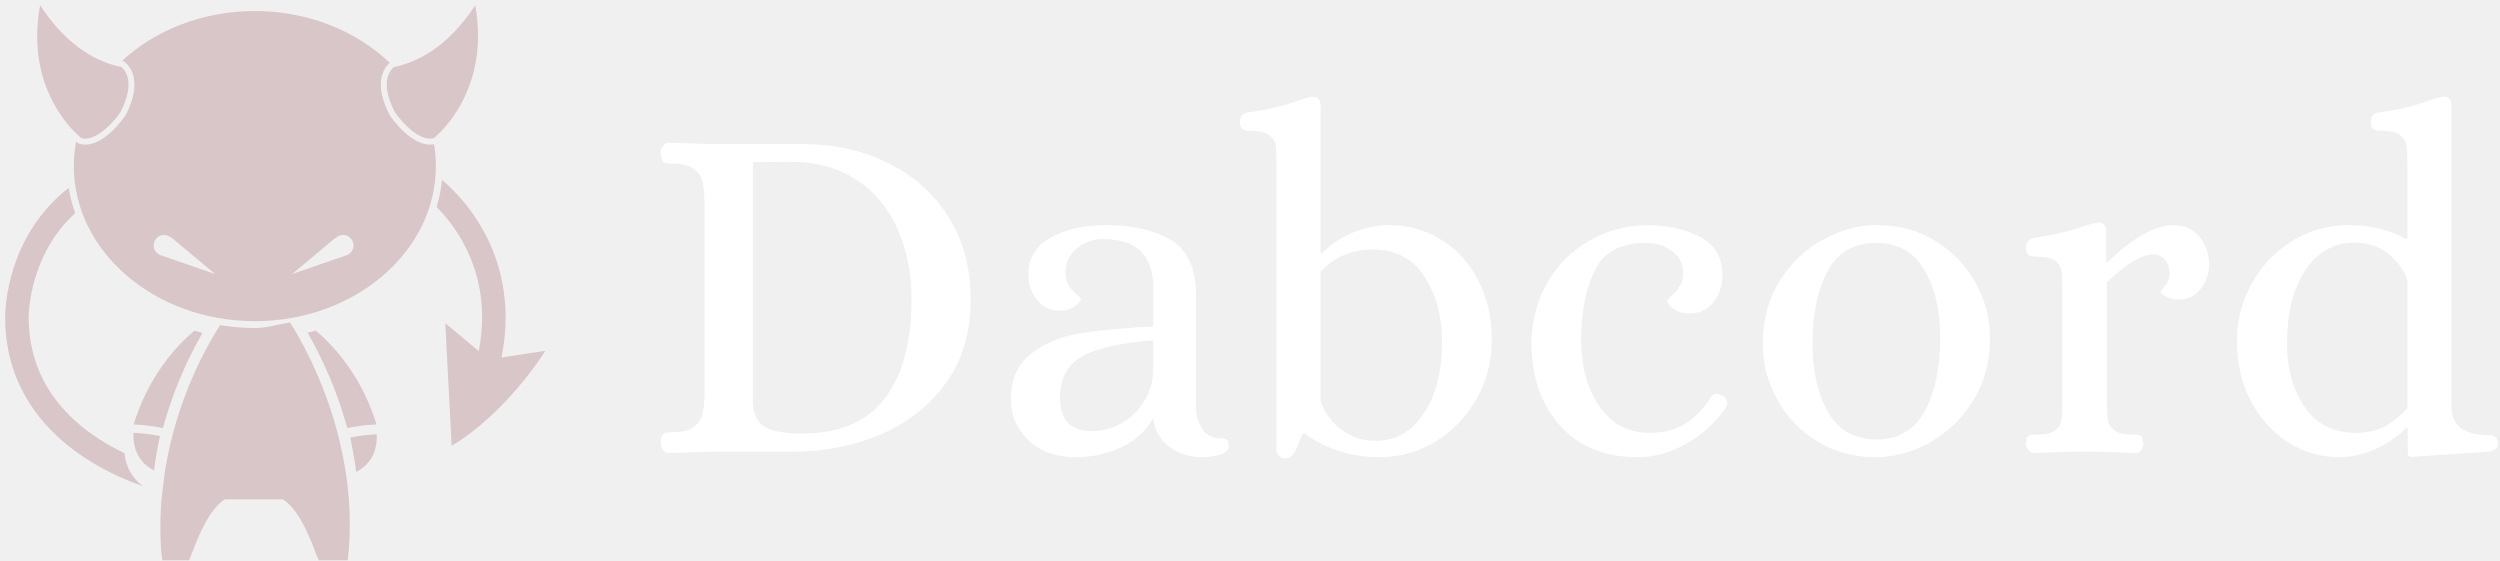
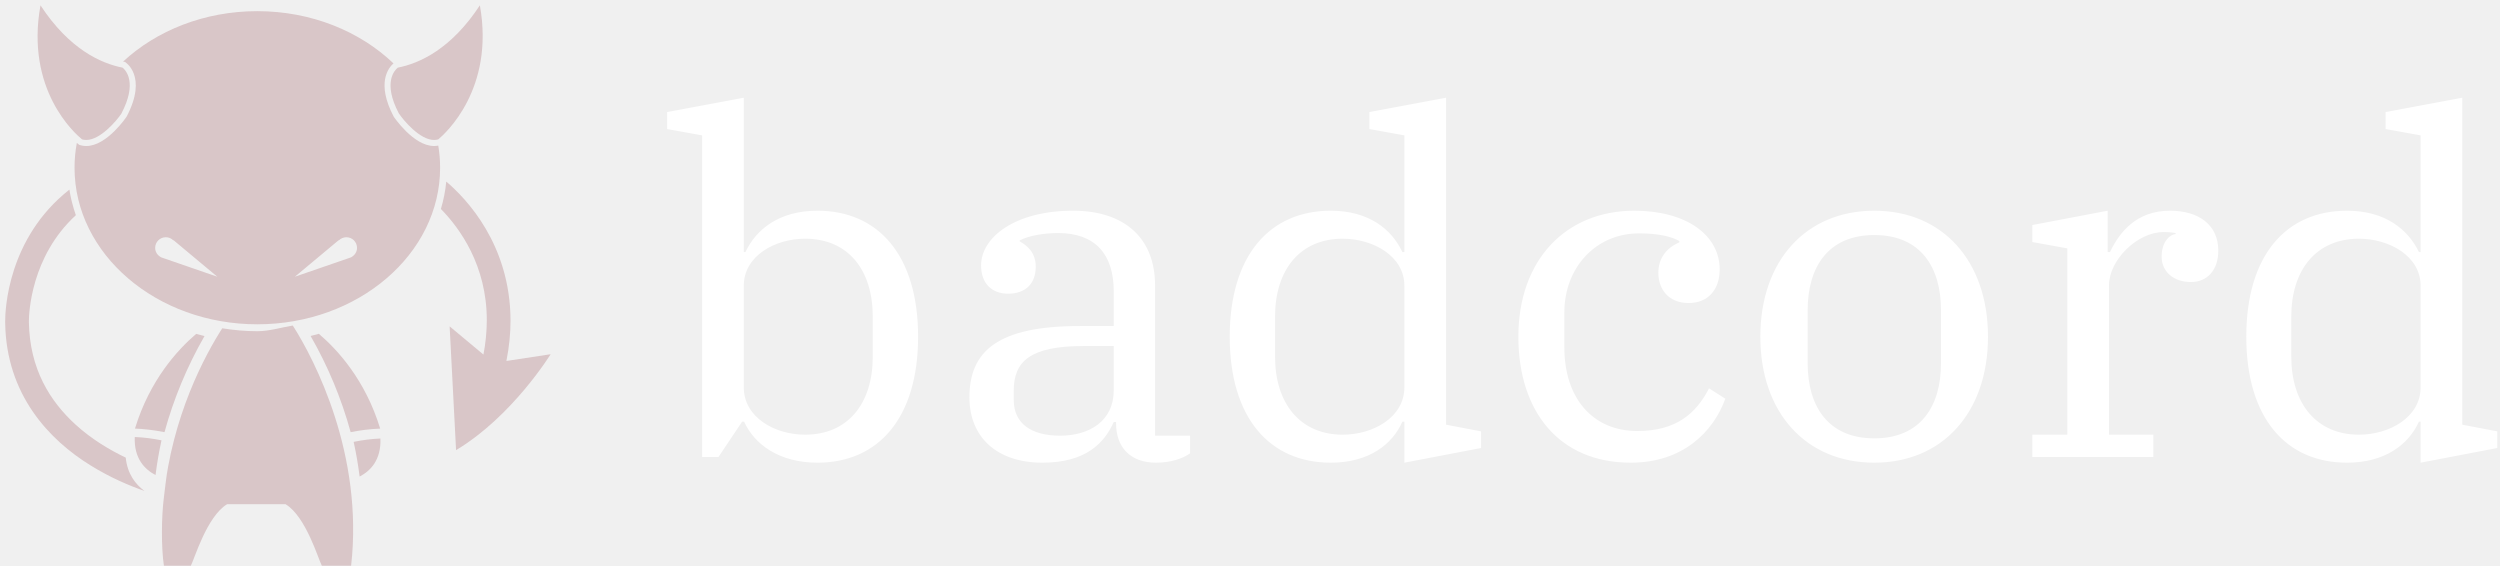
- <svg xmlns="http://www.w3.org/2000/svg" data-v-423bf9ae="" viewBox="0 0 415 93" class="iconLeft">
-   <g data-v-423bf9ae="" id="ad1e28b0-76f1-44af-99be-570d6dc34966" fill="#FFFFFF" transform="matrix(5.774783,0,0,5.774783,106.2091,1.455028)">
-     <path d="M0.84 12.77L0.84 12.77Q0.73 12.77 0.67 12.68L0.67 12.68L0.67 12.68Q0.60 12.59 0.60 12.46L0.60 12.46L0.60 12.46Q0.62 12.25 0.69 12.21L0.69 12.21L0.69 12.21Q0.76 12.17 0.95 12.17L0.95 12.17L0.95 12.17Q1.36 12.17 1.55 12.02L1.55 12.02L1.55 12.02Q1.75 11.87 1.80 11.66L1.80 11.66L1.80 11.66Q1.85 11.44 1.86 11.09L1.86 11.09L1.86 5.53L1.86 5.53Q1.85 5.18 1.80 4.96L1.80 4.96L1.80 4.96Q1.75 4.75 1.55 4.60L1.55 4.60L1.55 4.60Q1.36 4.45 0.95 4.45L0.95 4.45L0.87 4.45L0.87 4.45Q0.73 4.45 0.67 4.40L0.67 4.40L0.67 4.40Q0.62 4.35 0.60 4.16L0.60 4.16L0.60 4.16Q0.60 4.03 0.67 3.94L0.67 3.94L0.67 3.94Q0.73 3.85 0.84 3.85L0.84 3.85L0.84 3.85Q1.76 3.89 2.51 3.89L2.51 3.89L4.69 3.89L4.69 3.89Q6.03 3.89 7.13 4.43L7.13 4.43L7.13 4.43Q8.23 4.97 8.87 5.98L8.87 5.98L8.87 5.98Q9.51 6.99 9.51 8.36L9.51 8.36L9.51 8.36Q9.51 9.79 8.79 10.77L8.79 10.77L8.79 10.77Q8.06 11.76 6.91 12.24L6.91 12.24L6.91 12.24Q5.75 12.73 4.44 12.73L4.44 12.73L2.51 12.73L2.51 12.73Q1.76 12.73 0.84 12.77L0.84 12.77ZM4.65 12.21L4.65 12.21Q6.29 12.21 7.05 11.19L7.05 11.19L7.05 11.19Q7.81 10.18 7.81 8.36L7.81 8.36L7.81 8.36Q7.81 7.21 7.40 6.31L7.40 6.31L7.40 6.31Q6.99 5.40 6.20 4.90L6.20 4.90L6.20 4.90Q5.42 4.40 4.34 4.40L4.34 4.40L3.25 4.41L3.25 11.26L3.25 11.26Q3.25 11.80 3.58 12.01L3.58 12.01L3.58 12.01Q3.91 12.21 4.65 12.21L4.65 12.21ZM12.54 12.89L12.54 12.89Q11.70 12.89 11.19 12.42L11.19 12.42L11.19 12.42Q10.67 11.94 10.67 11.23L10.67 11.23L10.67 11.23Q10.67 10.35 11.26 9.91L11.26 9.91L11.26 9.91Q11.84 9.46 12.66 9.33L12.66 9.33L12.66 9.33Q13.47 9.20 14.76 9.13L14.76 9.13L14.76 8.02L14.76 8.02Q14.76 7.34 14.41 6.98L14.41 6.98L14.41 6.98Q14.07 6.62 13.31 6.62L13.31 6.62L13.31 6.62Q12.88 6.62 12.56 6.89L12.56 6.89L12.56 6.89Q12.24 7.15 12.24 7.60L12.24 7.60L12.24 7.60Q12.24 7.83 12.34 7.97L12.34 7.97L12.34 7.97Q12.45 8.12 12.57 8.22L12.57 8.22L12.57 8.22Q12.68 8.32 12.68 8.33L12.68 8.33L12.68 8.33Q12.68 8.41 12.51 8.55L12.51 8.55L12.51 8.55Q12.33 8.68 12.08 8.68L12.08 8.68L12.08 8.68Q11.66 8.68 11.42 8.37L11.42 8.37L11.42 8.37Q11.17 8.06 11.17 7.64L11.17 7.64L11.17 7.64Q11.17 6.92 11.82 6.57L11.82 6.57L11.82 6.57Q12.47 6.22 13.40 6.22L13.40 6.22L13.40 6.22Q14.55 6.22 15.27 6.65L15.27 6.65L15.27 6.65Q15.99 7.08 15.99 8.26L15.99 8.26L15.99 11.52L15.99 11.52Q16.00 11.82 16.17 12.08L16.17 12.08L16.17 12.08Q16.34 12.35 16.72 12.35L16.72 12.35L16.72 12.35Q16.83 12.35 16.88 12.39L16.88 12.39L16.88 12.39Q16.93 12.43 16.93 12.57L16.93 12.57L16.93 12.57Q16.93 12.74 16.67 12.82L16.67 12.82L16.67 12.82Q16.41 12.89 16.16 12.89L16.16 12.89L16.16 12.89Q15.62 12.89 15.22 12.59L15.22 12.59L15.22 12.59Q14.81 12.28 14.76 11.76L14.76 11.76L14.76 11.76Q14.46 12.31 13.85 12.60L13.85 12.60L13.85 12.60Q13.24 12.89 12.54 12.89L12.54 12.89ZM12.99 12.14L12.99 12.14Q13.47 12.14 13.87 11.90L13.87 11.90L13.87 11.90Q14.28 11.66 14.52 11.25L14.52 11.25L14.52 11.25Q14.76 10.84 14.76 10.33L14.76 10.33L14.76 9.53L14.76 9.53Q13.29 9.65 12.68 10.01L12.68 10.01L12.68 10.01Q12.08 10.37 12.08 11.19L12.08 11.19L12.08 11.19Q12.08 12.14 12.99 12.14L12.99 12.14ZM18.56 12.92L18.56 12.92Q18.44 12.92 18.37 12.85L18.37 12.85L18.37 12.85Q18.30 12.77 18.30 12.64L18.30 12.64L18.30 4.47L18.30 4.47Q18.30 4.10 18.28 3.93L18.28 3.93L18.28 3.93Q18.26 3.77 18.10 3.64L18.10 3.64L18.10 3.64Q17.95 3.51 17.58 3.51L17.58 3.51L17.58 3.51Q17.42 3.51 17.33 3.46L17.33 3.46L17.33 3.46Q17.25 3.42 17.25 3.23L17.25 3.23L17.25 3.23Q17.25 3.15 17.30 3.07L17.30 3.07L17.30 3.07Q17.36 3.00 17.47 2.98L17.47 2.98L17.47 2.98Q18.35 2.86 18.98 2.62L18.98 2.62L18.98 2.62Q19.18 2.55 19.31 2.53L19.31 2.53L19.35 2.53L19.35 2.53Q19.57 2.53 19.57 2.80L19.57 2.80L19.57 7.03L19.61 7.03L19.61 7.03Q20.02 6.62 20.53 6.42L20.53 6.42L20.53 6.42Q21.04 6.22 21.55 6.22L21.55 6.22L21.55 6.22Q22.37 6.22 23.04 6.64L23.04 6.64L23.04 6.64Q23.72 7.06 24.10 7.81L24.10 7.81L24.10 7.81Q24.49 8.55 24.49 9.51L24.49 9.51L24.49 9.51Q24.49 10.44 24.05 11.22L24.05 11.22L24.05 11.22Q23.60 12.00 22.86 12.45L22.86 12.45L22.86 12.45Q22.12 12.89 21.28 12.89L21.28 12.89L21.28 12.89Q20.03 12.89 19.12 12.21L19.12 12.21L19.05 12.21L19.05 12.21Q19.00 12.32 18.93 12.52L18.93 12.52L18.93 12.52Q18.86 12.71 18.77 12.82L18.77 12.82L18.77 12.82Q18.69 12.92 18.56 12.92L18.56 12.92ZM21.15 12.42L21.15 12.42Q22.01 12.42 22.53 11.64L22.53 11.64L22.53 11.64Q23.06 10.86 23.06 9.56L23.06 9.56L23.06 9.56Q23.06 8.47 22.55 7.69L22.55 7.69L22.55 7.69Q22.05 6.92 21.06 6.92L21.06 6.92L21.06 6.92Q20.17 6.92 19.57 7.56L19.57 7.56L19.57 11.26L19.57 11.26Q19.61 11.48 19.82 11.75L19.82 11.75L19.82 11.75Q20.02 12.03 20.36 12.22L20.36 12.22L20.36 12.22Q20.71 12.42 21.15 12.42L21.15 12.42ZM28.69 12.89L28.69 12.89Q27.26 12.89 26.45 11.98L26.45 11.98L26.45 11.98Q25.63 11.07 25.63 9.55L25.63 9.55L25.63 9.55Q25.66 8.60 26.10 7.85L26.10 7.85L26.10 7.85Q26.54 7.10 27.29 6.67L27.29 6.67L27.29 6.67Q28.03 6.24 28.92 6.22L28.92 6.22L28.92 6.22Q29.82 6.22 30.47 6.55L30.47 6.55L30.47 6.55Q31.12 6.89 31.12 7.67L31.12 7.67L31.12 7.67Q31.12 8.11 30.86 8.44L30.86 8.44L30.86 8.44Q30.60 8.76 30.17 8.76L30.17 8.76L30.17 8.76Q29.90 8.76 29.71 8.62L29.71 8.62L29.71 8.62Q29.53 8.48 29.53 8.39L29.53 8.39L29.53 8.39Q29.53 8.37 29.65 8.26L29.65 8.26L29.65 8.26Q29.78 8.15 29.88 7.99L29.88 7.99L29.88 7.99Q29.99 7.83 29.99 7.62L29.99 7.62L29.99 7.62Q29.99 7.18 29.67 6.96L29.67 6.96L29.67 6.96Q29.36 6.73 28.91 6.73L28.91 6.73L28.91 6.73Q27.83 6.73 27.45 7.53L27.45 7.53L27.45 7.53Q27.06 8.32 27.06 9.51L27.06 9.51L27.06 9.51Q27.06 10.68 27.59 11.44L27.59 11.44L27.59 11.44Q28.13 12.19 29.01 12.19L29.01 12.19L29.01 12.19Q29.61 12.19 30.04 11.94L30.04 11.94L30.04 11.94Q30.46 11.68 30.81 11.14L30.81 11.14L30.81 11.14Q30.86 11.07 30.95 11.07L30.95 11.07L30.95 11.07Q31.02 11.07 31.11 11.12L31.11 11.12L31.11 11.12Q31.18 11.14 31.22 11.21L31.22 11.21L31.22 11.21Q31.26 11.28 31.26 11.35L31.26 11.35L31.26 11.35Q31.26 11.40 31.22 11.47L31.22 11.47L31.22 11.47Q30.76 12.12 30.07 12.51L30.07 12.51L30.07 12.51Q29.39 12.89 28.69 12.89L28.69 12.89ZM35.55 12.89L35.55 12.89Q34.59 12.89 33.85 12.44L33.85 12.44L33.85 12.44Q33.11 11.98 32.70 11.24L32.70 11.24L32.70 11.24Q32.28 10.49 32.28 9.65L32.28 9.65L32.28 9.65Q32.28 8.60 32.77 7.82L32.77 7.82L32.77 7.82Q33.26 7.04 34.02 6.63L34.02 6.63L34.02 6.63Q34.78 6.22 35.55 6.22L35.55 6.22L35.55 6.22Q36.50 6.22 37.24 6.67L37.24 6.67L37.24 6.67Q37.98 7.13 38.40 7.88L38.40 7.88L38.40 7.88Q38.81 8.62 38.81 9.46L38.81 9.46L38.81 9.46Q38.81 10.51 38.31 11.29L38.31 11.29L38.31 11.29Q37.81 12.07 37.06 12.48L37.06 12.48L37.06 12.48Q36.30 12.89 35.55 12.89L35.55 12.89ZM35.55 12.38L35.55 12.38Q36.50 12.38 36.94 11.56L36.94 11.56L36.94 11.56Q37.38 10.75 37.38 9.46L37.38 9.46L37.38 9.46Q37.38 8.26 36.92 7.50L36.92 7.50L36.92 7.50Q36.47 6.73 35.55 6.73L35.55 6.73L35.55 6.73Q34.58 6.73 34.15 7.53L34.15 7.53L34.15 7.53Q33.71 8.33 33.71 9.62L33.71 9.62L33.71 9.62Q33.71 10.82 34.16 11.60L34.16 11.60L34.16 11.60Q34.61 12.38 35.55 12.38L35.55 12.38ZM40.07 12.77L40.07 12.77Q39.97 12.77 39.91 12.68L39.91 12.68L39.91 12.68Q39.84 12.60 39.84 12.49L39.84 12.49L39.84 12.49Q39.86 12.31 39.93 12.27L39.93 12.27L39.93 12.27Q40.00 12.24 40.18 12.24L40.18 12.24L40.18 12.24Q40.54 12.24 40.70 12.11L40.70 12.11L40.70 12.11Q40.85 11.98 40.87 11.82L40.87 11.82L40.87 11.82Q40.89 11.65 40.89 11.28L40.89 11.28L40.89 8.08L40.89 8.08Q40.89 7.71 40.87 7.55L40.87 7.55L40.87 7.55Q40.85 7.38 40.70 7.25L40.70 7.25L40.70 7.25Q40.54 7.13 40.18 7.13L40.18 7.13L40.18 7.13Q40.01 7.13 39.93 7.08L39.93 7.08L39.93 7.08Q39.84 7.03 39.84 6.85L39.84 6.85L39.84 6.85Q39.84 6.76 39.90 6.69L39.90 6.69L39.90 6.69Q39.96 6.61 40.07 6.59L40.07 6.59L40.07 6.59Q40.98 6.45 41.57 6.23L41.57 6.23L41.57 6.23Q41.80 6.16 41.89 6.15L41.89 6.15L41.93 6.15L41.93 6.15Q42.15 6.15 42.15 6.41L42.15 6.41L42.15 7.28L42.20 7.28L42.20 7.28Q42.69 6.79 43.19 6.50L43.19 6.50L43.19 6.50Q43.69 6.22 44.10 6.22L44.10 6.22L44.10 6.22Q44.56 6.22 44.84 6.56L44.84 6.56L44.84 6.56Q45.11 6.90 45.11 7.35L45.11 7.35L45.11 7.35Q45.11 7.74 44.87 8.05L44.87 8.05L44.87 8.05Q44.63 8.36 44.21 8.36L44.21 8.36L44.21 8.36Q44.02 8.36 43.87 8.27L43.87 8.27L43.87 8.27Q43.72 8.19 43.71 8.13L43.71 8.13L43.71 8.13Q43.72 8.11 43.85 7.96L43.85 7.96L43.85 7.96Q43.97 7.81 43.97 7.62L43.97 7.62L43.97 7.62Q43.97 7.36 43.84 7.21L43.84 7.21L43.84 7.21Q43.71 7.06 43.48 7.06L43.48 7.06L43.48 7.06Q43.25 7.06 42.88 7.29L42.88 7.29L42.88 7.29Q42.52 7.52 42.17 7.87L42.17 7.87L42.17 11.28L42.17 11.28Q42.17 11.65 42.20 11.82L42.20 11.82L42.20 11.82Q42.22 11.98 42.38 12.11L42.38 12.11L42.38 12.11Q42.53 12.24 42.90 12.24L42.90 12.24L42.98 12.24L42.98 12.24Q43.09 12.24 43.15 12.28L43.15 12.28L43.15 12.28Q43.20 12.32 43.22 12.49L43.22 12.49L43.22 12.49Q43.22 12.60 43.16 12.68L43.16 12.68L43.16 12.68Q43.11 12.77 42.99 12.77L42.99 12.77L42.99 12.77Q42.18 12.73 41.52 12.73L41.52 12.73L41.52 12.73Q40.89 12.73 40.07 12.77L40.07 12.77ZM48.85 12.89L48.85 12.89Q48.06 12.89 47.39 12.47L47.39 12.47L47.39 12.47Q46.72 12.04 46.31 11.28L46.31 11.28L46.31 11.28Q45.91 10.51 45.91 9.55L45.91 9.55L45.91 9.55Q45.91 8.68 46.33 7.91L46.33 7.91L46.33 7.91Q46.75 7.14 47.49 6.68L47.49 6.68L47.49 6.68Q48.23 6.22 49.14 6.22L49.14 6.22L49.14 6.22Q49.57 6.22 50.01 6.32L50.01 6.32L50.01 6.32Q50.44 6.43 50.76 6.61L50.76 6.61L50.81 6.61L50.81 4.47L50.81 4.47Q50.81 4.10 50.79 3.93L50.79 3.93L50.79 3.93Q50.76 3.77 50.61 3.64L50.61 3.64L50.61 3.64Q50.46 3.51 50.09 3.51L50.09 3.51L50.09 3.51Q49.92 3.51 49.84 3.46L49.84 3.46L49.84 3.46Q49.76 3.42 49.76 3.23L49.76 3.23L49.76 3.23Q49.76 3.15 49.81 3.07L49.81 3.07L49.81 3.07Q49.87 3.00 49.98 2.98L49.98 2.98L49.98 2.98Q50.86 2.86 51.49 2.62L51.49 2.62L51.49 2.62Q51.69 2.55 51.81 2.53L51.81 2.53L51.86 2.53L51.86 2.53Q52.08 2.53 52.08 2.80L52.08 2.80L52.08 11.44L52.08 11.44Q52.08 12.26 53.17 12.26L53.17 12.26L53.17 12.26Q53.41 12.26 53.41 12.49L53.41 12.49L53.41 12.49Q53.41 12.68 53.17 12.73L53.17 12.73L50.95 12.88L50.95 12.88Q50.85 12.88 50.83 12.82L50.83 12.82L50.83 12.82Q50.82 12.75 50.82 12.60L50.82 12.60L50.82 12.04L50.78 12.04L50.78 12.04Q50.41 12.42 49.89 12.66L49.89 12.66L49.89 12.66Q49.36 12.89 48.85 12.89L48.85 12.89ZM49.32 12.19L49.32 12.19Q49.81 12.19 50.16 12.01L50.16 12.01L50.16 12.01Q50.50 11.82 50.81 11.49L50.81 11.49L50.81 7.80L50.81 7.80Q50.68 7.39 50.28 7.06L50.28 7.06L50.28 7.06Q49.88 6.72 49.28 6.72L49.28 6.72L49.28 6.72Q48.73 6.72 48.29 7.06L48.29 7.06L48.29 7.06Q47.85 7.41 47.60 8.06L47.60 8.06L47.60 8.06Q47.35 8.72 47.35 9.62L47.35 9.62L47.35 9.62Q47.35 10.70 47.86 11.45L47.86 11.45L47.86 11.45Q48.37 12.19 49.32 12.19L49.32 12.19Z" />
+ <svg xmlns="http://www.w3.org/2000/svg" data-v-423bf9ae="" viewBox="0 0 411 93" class="iconLeft">
+   <g data-v-423bf9ae="" id="e8d3ada8-91f5-4a4e-befc-711eb0c829c1" fill="#FFFFFF" transform="matrix(5.479452,0,0,5.479452,107.7562,-3.496412)">
+     <path d="M4.86 14.52C6.68 14.52 7.88 13.19 7.88 10.74C7.88 8.29 6.68 6.96 4.86 6.96C3.71 6.96 3.02 7.52 2.70 8.20L2.65 8.20L2.65 3.57L0.35 4.00L0.35 4.51L1.40 4.70L1.40 14.35L1.89 14.35L2.60 13.29L2.66 13.29C2.97 13.97 3.71 14.52 4.86 14.52ZM4.49 13.68C3.58 13.68 2.65 13.16 2.65 12.26L2.65 9.21C2.65 8.32 3.58 7.80 4.49 7.80C5.77 7.80 6.52 8.72 6.52 10.14L6.52 11.34C6.52 12.75 5.77 13.68 4.49 13.68ZM11.61 14.52C12.91 14.52 13.47 13.93 13.75 13.30L13.82 13.30L13.82 13.34C13.82 14.06 14.25 14.52 15.02 14.52C15.47 14.52 15.83 14.39 16.04 14.24L16.04 13.71L14.99 13.71L14.99 9.20C14.99 7.78 14.07 6.96 12.53 6.96C10.77 6.96 9.77 7.77 9.77 8.60C9.77 9.16 10.11 9.45 10.58 9.45C11.09 9.45 11.41 9.16 11.41 8.64C11.41 8.22 11.16 8.01 10.93 7.88L10.93 7.85C11.20 7.71 11.65 7.63 12.08 7.63C13.19 7.63 13.75 8.26 13.75 9.38L13.75 10.42L12.73 10.42C10.29 10.42 9.42 11.16 9.42 12.56C9.42 13.76 10.25 14.52 11.61 14.52ZM12.14 13.71C11.27 13.71 10.75 13.34 10.75 12.64L10.75 12.36C10.75 11.48 11.24 11.02 12.85 11.02L13.75 11.02L13.75 12.35C13.75 13.27 13.02 13.71 12.14 13.71ZM20.26 14.52C21.41 14.52 22.11 13.97 22.41 13.29L22.47 13.29L22.47 14.52L24.77 14.08L24.77 13.58L23.72 13.38L23.72 3.57L21.42 4.00L21.42 4.51L22.47 4.70L22.47 8.20L22.41 8.20C22.09 7.52 21.41 6.96 20.26 6.96C18.44 6.96 17.23 8.29 17.23 10.74C17.23 13.19 18.44 14.52 20.26 14.52ZM20.62 13.68C19.35 13.68 18.59 12.75 18.59 11.34L18.59 10.14C18.59 8.72 19.35 7.80 20.62 7.80C21.53 7.80 22.47 8.32 22.47 9.21L22.47 12.26C22.47 13.16 21.53 13.68 20.62 13.68ZM29.26 14.52C30.83 14.52 31.74 13.59 32.10 12.60L31.61 12.29C31.22 13.05 30.62 13.57 29.46 13.57C28.11 13.57 27.27 12.57 27.27 11.07L27.27 10.01C27.27 8.67 28.21 7.64 29.51 7.64C30.11 7.64 30.49 7.74 30.72 7.87L30.72 7.91C30.32 8.08 30.09 8.40 30.09 8.82C30.09 9.31 30.39 9.73 31.00 9.73C31.57 9.73 31.93 9.34 31.93 8.72C31.93 7.70 30.94 6.96 29.37 6.96C27.31 6.96 25.89 8.44 25.89 10.74C25.89 12.99 27.12 14.52 29.26 14.52ZM36.57 13.79C35.17 13.79 34.57 12.81 34.57 11.54L34.57 9.94C34.57 8.67 35.17 7.69 36.57 7.69C37.97 7.69 38.57 8.67 38.57 9.94L38.57 11.54C38.57 12.81 37.97 13.79 36.57 13.79ZM36.57 14.52C38.61 14.52 39.98 13.02 39.98 10.74C39.98 8.46 38.61 6.96 36.57 6.96C34.52 6.96 33.15 8.46 33.15 10.74C33.15 13.02 34.52 14.52 36.57 14.52ZM41.31 14.35L44.94 14.35L44.94 13.68L43.61 13.68L43.61 9.20C43.61 8.44 44.46 7.60 45.25 7.60C45.43 7.60 45.53 7.62 45.61 7.63L45.61 7.66C45.39 7.69 45.19 7.94 45.19 8.34C45.19 8.78 45.54 9.10 46.07 9.10C46.55 9.10 46.89 8.75 46.89 8.16C46.89 7.38 46.30 6.96 45.44 6.96C44.42 6.96 43.92 7.62 43.64 8.20L43.57 8.20L43.57 6.96L41.31 7.39L41.31 7.90L42.36 8.09L42.36 13.68L41.31 13.68ZM50.75 14.52C51.90 14.52 52.60 13.97 52.91 13.29L52.96 13.29L52.96 14.52L55.26 14.08L55.26 13.58L54.21 13.38L54.21 3.57L51.91 4.00L51.91 4.51L52.96 4.70L52.96 8.20L52.91 8.20C52.58 7.52 51.90 6.96 50.75 6.96C48.93 6.96 47.73 8.29 47.73 10.74C47.73 13.19 48.93 14.52 50.75 14.52ZM51.11 13.68C49.84 13.68 49.08 12.75 49.08 11.34L49.08 10.14C49.08 8.72 49.84 7.80 51.11 7.80C52.02 7.80 52.96 8.32 52.96 9.21L52.96 12.26C52.96 13.16 52.02 13.68 51.11 13.68Z" />
  </g>
-   <g data-v-423bf9ae="" id="08463e32-e6e7-4fc5-91ba-9416fe272ee6" transform="matrix(1.011767,0,0,1.011767,-5.915676,-5.135134)" stroke="none" fill="#D9C6C8">
+   <g data-v-423bf9ae="" id="fce54f02-9e33-48e2-bad7-a2abd32509b5" transform="matrix(1.011767,0,0,1.011767,-5.915676,-5.135134)" stroke="none" fill="#D9C6C8">
    <path d="M76.38 28.801c-3.377 0-6.562-4.777-6.562-4.777-2.865-5.438-.857-7.925-.035-8.649-5.443-5.205-13.345-8.487-22.125-8.487-8.613 0-16.38 3.157-21.811 8.192.102.021.204.042.307.061 0 0 3.769 2.24.268 8.883 0 0-3.182 4.777-6.562 4.777a3.38 3.38 0 0 1-1.156-.201s-.136-.102-.371-.308a21.834 21.834 0 0 0-.376 4.037c0 14.028 13.324 25.442 29.701 25.442 16.378 0 29.702-11.414 29.702-25.442 0-1.222-.104-2.423-.299-3.6a3.353 3.353 0 0 1-.681.072zM32.308 46.985c-.095-.028-.186-.052-.274-.096l-.049-.016-.013-.022c-.535-.297-.912-.843-.912-1.498a1.73 1.73 0 0 1 1.729-1.731c.467 0 .885.188 1.196.486.031.008.055.012.087.021l7.084 5.911-8.848-3.055zm30.64-.134l-.013.022-.05.016c-.088.043-.177.068-.274.096l-8.85 3.056 7.085-5.911.088-.021a1.722 1.722 0 0 1 1.196-.486c.955 0 1.729.772 1.729 1.731-.001.654-.376 1.2-.911 1.497zM88.131 63.728c.462-2.32.673-4.524.67-6.597-.041-12.367-7.222-19.82-10.442-22.553a23.183 23.183 0 0 1-.872 4.455c3.068 3.129 7.467 9.167 7.459 18.098a29.82 29.82 0 0 1-.547 5.556l-5.492-4.583 1.045 20.111c9.128-5.454 15.367-15.582 15.367-15.582l-7.188 1.095zM31.119 82.264c.234-1.877.558-3.762.97-5.64a27.72 27.72 0 0 0-4.345-.544c-.149 3.486 1.619 5.273 3.375 6.184zM32.459 85.816l.005.001.015-.151c-.006.052-.015.1-.02.15z" />
    <path d="M26.277 79.434c-2.65-1.268-5.547-3.005-8.098-5.317-4.211-3.833-7.506-9.072-7.637-16.687 0-.028-.002-.052-.002-.143.006-1.25.307-10.516 7.631-17.243-.014-.032-.021-.063-.029-.093a23.608 23.608 0 0 1-.58-1.944c-.043-.175-.091-.346-.133-.522-.119-.526-.22-1.06-.305-1.597C7.046 43.799 6.682 55.574 6.688 57.287c0 .135.002.212.002.236.151 11.701 7.18 19.051 13.874 23.176 3.191 1.982 6.33 3.305 8.765 4.153-1.432-1.046-2.782-2.735-3.052-5.418zM64.281 82.51c1.757-.914 3.524-2.699 3.376-6.184a27.606 27.606 0 0 0-4.346.546 62.1 62.1 0 0 1 .97 5.638zM39.078 59.681c-.45-.108-.903-.227-1.355-.353-3.007 2.564-7.54 7.5-9.946 15.388 1.256.048 2.888.202 4.799.58a66.909 66.909 0 0 1 6.502-15.615zM57.656 59.314c-.452.125-.897.243-1.341.352a66.936 66.936 0 0 1 6.509 15.63 31.094 31.094 0 0 1 4.798-.58c-2.408-7.899-6.95-12.838-9.966-15.402zM70.645 23.489c.758 1.134 3.413 4.329 5.736 4.329.232 0 .461-.032.682-.097 1.115-.925 9.195-8.164 6.758-21.779-4.655 7.097-9.793 9.429-13.337 10.124-.526.424-2.46 2.434.161 7.423zM19.177 27.721c.223.064.454.097.685.097 2.308 0 4.945-3.146 5.697-4.264 2.659-5.051.729-7.064.204-7.488-3.546-.695-8.688-3.028-13.339-10.125-2.486 13.745 5.635 20.872 6.753 21.78zM47.659 58.892c-1.949 0-3.85-.174-5.7-.473-2.776 4.33-8.135 14.187-9.48 27.249a58.71 58.71 0 0 1 .493-3.707l.006.094c-.208 1.25-.376 2.945-.513 3.945h-.001c-.379 3-.44 8 .017 11h4.372c.558-1 2.578-8 5.903-10h9.487c3.325 2 5.345 9 5.902 10h4.753c2.046-18-5.883-33.421-9.477-39.03-1.871.305-3.791.922-5.762.922z" />
  </g>
</svg>
